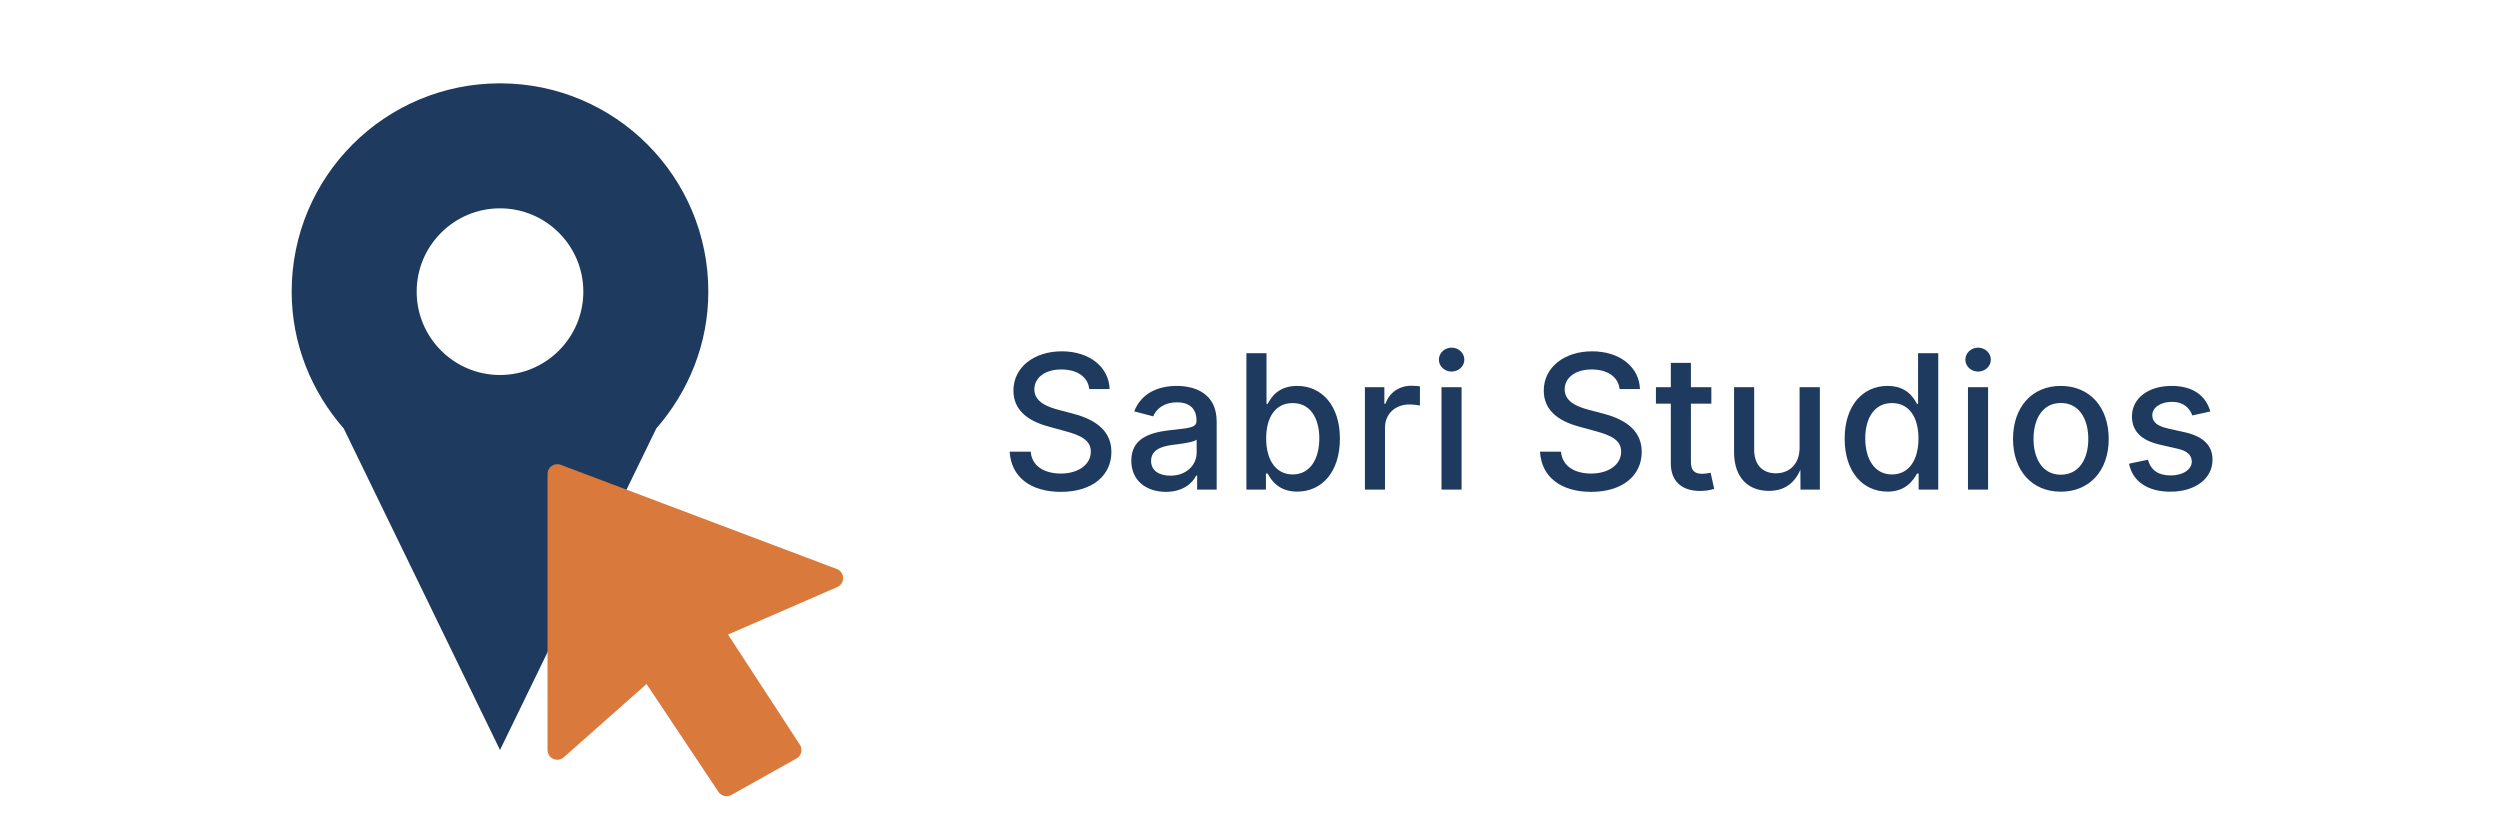
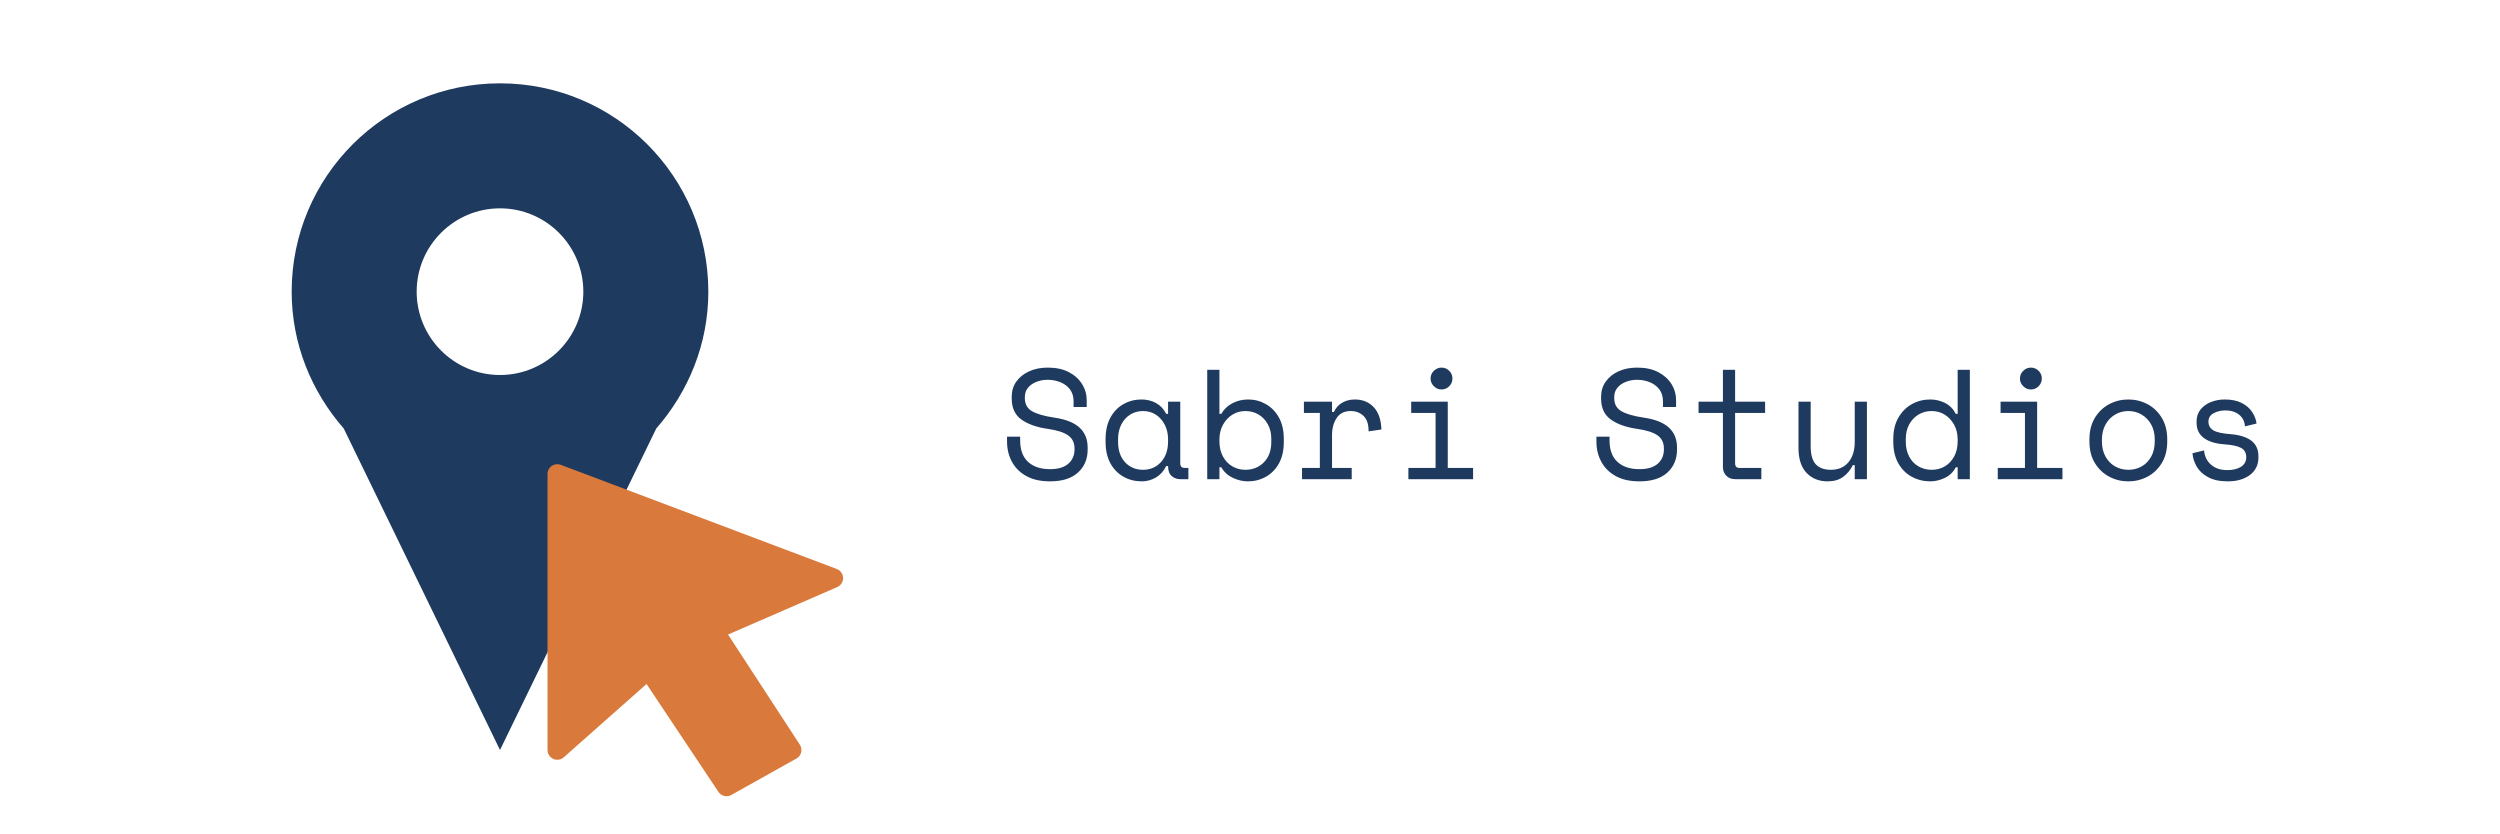
<svg xmlns="http://www.w3.org/2000/svg" viewBox="0 0 480 160" fill="none" role="img" aria-label="Sabri Studios - Logotipo Horizontal Full Color">
  <g id="Logotype_FullColor" transform="translate(32, 16)">
    <g transform="translate(0, 0) scale(0.25)">
      <path fill="#1E3A5F" d="M256,0 C167.6,0 96,71.6 96,160 c0,40.1 15.2,76.7 40,105.1 L256,512 l120-246.9 c24.8-28.4 40-65 40-105.1 C416,71.6 344.4,0 256,0 z M256,224 c-35.3,0 -64,-28.7 -64,-64 s28.7,-64 64,-64 s64,28.7 64,64 S291.3,224 256,224 z" />
      <path fill="#D97A3C" stroke="#D97A3C" stroke-width="15" stroke-linecap="round" stroke-linejoin="round" d="M300,300 L512,380 L420,420 L480,512 L430,540 L370,450 L300,512 Z" />
    </g>
-     <text x="160" y="78" font-family="Inter, 'Space Grotesk', sans-serif" font-size="36" font-weight="500" fill="#1E3A5F" letter-spacing="0.5">Sabri Studios</text>
+     <path id="Wordmark" fill="#1E3A5F" d="M169.6 76.42Q166.9 76.42 165.07 75.41Q163.24 74.41 162.3 72.67Q161.35 70.93 161.35 68.74V67.84H163.87V68.56Q163.87 71.29 165.4 72.69Q166.93 74.08 169.6 74.08Q171.94 74.08 173.12 73.03Q174.31 71.98 174.31 70.3V70.12Q174.31 68.47 173.09 67.6Q171.88 66.73 169.15 66.34Q166 65.89 164.12 64.56Q162.25 63.22 162.25 60.52V60.16Q162.25 58.51 163.13 57.27Q164.02 56.02 165.58 55.3Q167.14 54.58 169.18 54.58Q171.55 54.58 173.22 55.45Q174.88 56.32 175.76 57.75Q176.65 59.17 176.65 60.88V62.14H174.13V61.06Q174.13 59.68 173.44 58.77Q172.75 57.85 171.61 57.39Q170.47 56.92 169.15 56.92Q168.01 56.92 167 57.31Q166 57.7 165.38 58.44Q164.77 59.17 164.77 60.25V60.43Q164.77 62.17 166.18 62.97Q167.59 63.76 170.41 64.18Q173.71 64.66 175.27 66.1Q176.83 67.54 176.83 69.94V70.3Q176.83 73.03 174.98 74.72Q173.14 76.42 169.6 76.42ZM187.23 76.42Q185.28 76.42 183.71 75.53Q182.13 74.65 181.2 72.96Q180.27 71.26 180.27 68.8V68.32Q180.27 65.89 181.2 64.18Q182.13 62.47 183.71 61.59Q185.28 60.7 187.17 60.7Q188.7 60.7 189.95 61.38Q191.19 62.05 191.91 63.46H192.27V61.12H194.61V72.94Q194.61 73.84 195.42 73.84H196.17V76H194.58Q193.65 76 192.96 75.4Q192.27 74.8 192.27 73.48H191.91Q191.19 74.95 189.92 75.69Q188.64 76.42 187.23 76.42ZM187.47 74.2Q189.57 74.2 190.92 72.7Q192.27 71.2 192.27 68.74V68.38Q192.27 66.79 191.64 65.56Q191.01 64.33 189.93 63.62Q188.85 62.92 187.47 62.92Q186.09 62.92 185.01 63.59Q183.93 64.27 183.3 65.48Q182.67 66.7 182.67 68.32V68.8Q182.67 71.32 184.02 72.76Q185.37 74.2 187.47 74.2ZM207.59 76.42Q206.15 76.42 204.71 75.75Q203.27 75.07 202.49 73.72H202.13V76H199.79V55H202.13V63.46H202.49Q203.27 62.11 204.65 61.41Q206.03 60.7 207.65 60.7Q209.48 60.7 211.04 61.59Q212.6 62.47 213.55 64.16Q214.49 65.86 214.49 68.26V68.86Q214.49 71.29 213.56 72.97Q212.63 74.65 211.06 75.53Q209.48 76.42 207.59 76.42ZM207.11 74.2Q209.24 74.2 210.67 72.76Q212.09 71.32 212.09 68.86V68.26Q212.09 66.67 211.43 65.47Q210.77 64.27 209.65 63.59Q208.52 62.92 207.11 62.92Q205.73 62.92 204.61 63.62Q203.48 64.33 202.81 65.56Q202.13 66.79 202.13 68.38V68.74Q202.13 70.39 202.79 71.62Q203.45 72.85 204.59 73.53Q205.73 74.2 207.11 74.2ZM217.99 76V73.84H221.41V63.28H218.35V61.12H223.75V63.1H224.11Q224.68 61.87 225.75 61.29Q226.81 60.7 228.13 60.7Q230.35 60.7 231.75 62.17Q233.14 63.64 233.23 66.46L230.77 66.82Q230.77 64.75 229.78 63.84Q228.79 62.92 227.35 62.92Q225.52 62.92 224.64 64.25Q223.75 65.59 223.75 67.54V73.84H227.53V76ZM244.77 58.78Q243.93 58.78 243.3 58.15Q242.67 57.52 242.67 56.68Q242.67 55.81 243.3 55.2Q243.93 54.58 244.77 54.58Q245.64 54.58 246.26 55.2Q246.87 55.81 246.87 56.68Q246.87 57.52 246.26 58.15Q245.64 58.78 244.77 58.78ZM238.41 76V73.84H243.63V63.28H238.95V61.12H245.97V73.84H250.83V76ZM282.76 76.42Q280.06 76.42 278.23 75.41Q276.4 74.41 275.46 72.67Q274.51 70.93 274.51 68.74V67.84H277.03V68.56Q277.03 71.29 278.56 72.69Q280.09 74.08 282.76 74.08Q285.1 74.08 286.29 73.03Q287.47 71.98 287.47 70.3V70.12Q287.47 68.47 286.26 67.6Q285.04 66.73 282.31 66.34Q279.16 65.89 277.29 64.56Q275.41 63.22 275.41 60.52V60.16Q275.41 58.51 276.3 57.27Q277.18 56.02 278.74 55.3Q280.3 54.58 282.34 54.58Q284.71 54.58 286.38 55.45Q288.04 56.32 288.93 57.75Q289.81 59.17 289.81 60.88V62.14H287.29V61.06Q287.29 59.68 286.6 58.77Q285.91 57.85 284.77 57.39Q283.63 56.92 282.31 56.92Q281.17 56.92 280.17 57.31Q279.16 57.7 278.55 58.44Q277.93 59.17 277.93 60.25V60.43Q277.93 62.17 279.34 62.97Q280.75 63.76 283.57 64.18Q286.87 64.66 288.43 66.1Q289.99 67.54 289.99 69.94V70.3Q289.99 73.03 288.15 74.72Q286.3 76.42 282.76 76.42ZM301.11 76Q300.09 76 299.45 75.34Q298.8 74.68 298.8 73.66V63.28H294.12V61.12H298.8V55H301.14V61.12H306.9V63.28H301.14V72.94Q301.14 73.84 301.95 73.84H306.18V76ZM318.89 76.42Q316.43 76.42 314.87 74.8Q313.31 73.18 313.31 70V61.12H315.65V69.7Q315.65 72.04 316.61 73.12Q317.57 74.2 319.55 74.2Q321.68 74.2 322.9 72.75Q324.11 71.29 324.11 68.86V61.12H326.45V76H324.11V73.3H323.75Q323.03 74.74 321.86 75.58Q320.69 76.42 318.89 76.42ZM338.65 76.42Q336.67 76.42 335.05 75.53Q333.43 74.65 332.47 72.94Q331.51 71.23 331.51 68.8V68.32Q331.51 65.89 332.49 64.19Q333.46 62.5 335.07 61.6Q336.67 60.7 338.59 60.7Q340.12 60.7 341.46 61.38Q342.79 62.05 343.51 63.46H343.87V55H346.21V76H343.87V73.72H343.51Q342.79 75.1 341.4 75.76Q340 76.42 338.65 76.42ZM338.89 74.2Q340.3 74.2 341.43 73.53Q342.55 72.85 343.21 71.62Q343.87 70.39 343.87 68.74V68.38Q343.87 66.79 343.2 65.56Q342.52 64.33 341.4 63.62Q340.27 62.92 338.89 62.92Q337.48 62.92 336.36 63.59Q335.23 64.27 334.57 65.48Q333.91 66.7 333.91 68.32V68.8Q333.91 70.45 334.56 71.66Q335.2 72.88 336.34 73.54Q337.48 74.2 338.89 74.2ZM357.93 58.78Q357.09 58.78 356.46 58.15Q355.83 57.52 355.83 56.68Q355.83 55.81 356.46 55.2Q357.09 54.58 357.93 54.58Q358.8 54.58 359.42 55.2Q360.03 55.81 360.03 56.68Q360.03 57.52 359.42 58.15Q358.8 58.78 357.93 58.78ZM351.57 76V73.84H356.79V63.28H352.11V61.12H359.13V73.84H363.99V76ZM376.64 76.42Q374.66 76.42 372.97 75.52Q371.27 74.62 370.22 72.91Q369.17 71.2 369.17 68.74V68.38Q369.17 65.95 370.22 64.22Q371.27 62.5 372.97 61.6Q374.66 60.7 376.64 60.7Q378.62 60.7 380.32 61.6Q382.01 62.5 383.06 64.22Q384.11 65.95 384.11 68.38V68.74Q384.11 71.2 383.06 72.91Q382.01 74.62 380.32 75.52Q378.62 76.42 376.64 76.42ZM376.64 74.2Q378.08 74.2 379.22 73.54Q380.36 72.88 381.04 71.65Q381.71 70.42 381.71 68.74V68.38Q381.71 66.76 381.04 65.53Q380.36 64.3 379.21 63.61Q378.05 62.92 376.64 62.92Q375.23 62.92 374.08 63.61Q372.92 64.3 372.25 65.53Q371.57 66.76 371.57 68.38V68.74Q371.57 70.42 372.25 71.65Q372.92 72.88 374.08 73.54Q375.23 74.2 376.64 74.2ZM395.74 76.42Q393.43 76.42 391.96 75.62Q390.49 74.83 389.77 73.59Q389.05 72.34 388.96 71.02L391.18 70.48Q391.33 72.19 392.52 73.22Q393.7 74.26 395.62 74.26Q397.27 74.26 398.28 73.62Q399.28 72.97 399.28 71.8Q399.28 70.54 398.29 70Q397.3 69.46 395.08 69.31Q392.53 69.13 391.14 68.09Q389.74 67.06 389.74 65.14V64.96Q389.74 63.55 390.52 62.6Q391.3 61.66 392.53 61.18Q393.76 60.7 395.14 60.7Q397.12 60.7 398.43 61.38Q399.73 62.05 400.42 63.12Q401.11 64.18 401.26 65.32L399.04 65.86Q398.92 64.42 397.9 63.61Q396.88 62.8 395.26 62.8Q394 62.8 393.01 63.34Q392.02 63.88 392.02 64.96Q392.02 66.04 392.94 66.61Q393.85 67.18 396.28 67.36Q398.86 67.57 400.24 68.6Q401.62 69.64 401.62 71.62V71.8Q401.62 73.96 399.99 75.19Q398.35 76.42 395.74 76.42Z" />
  </g>
</svg>
